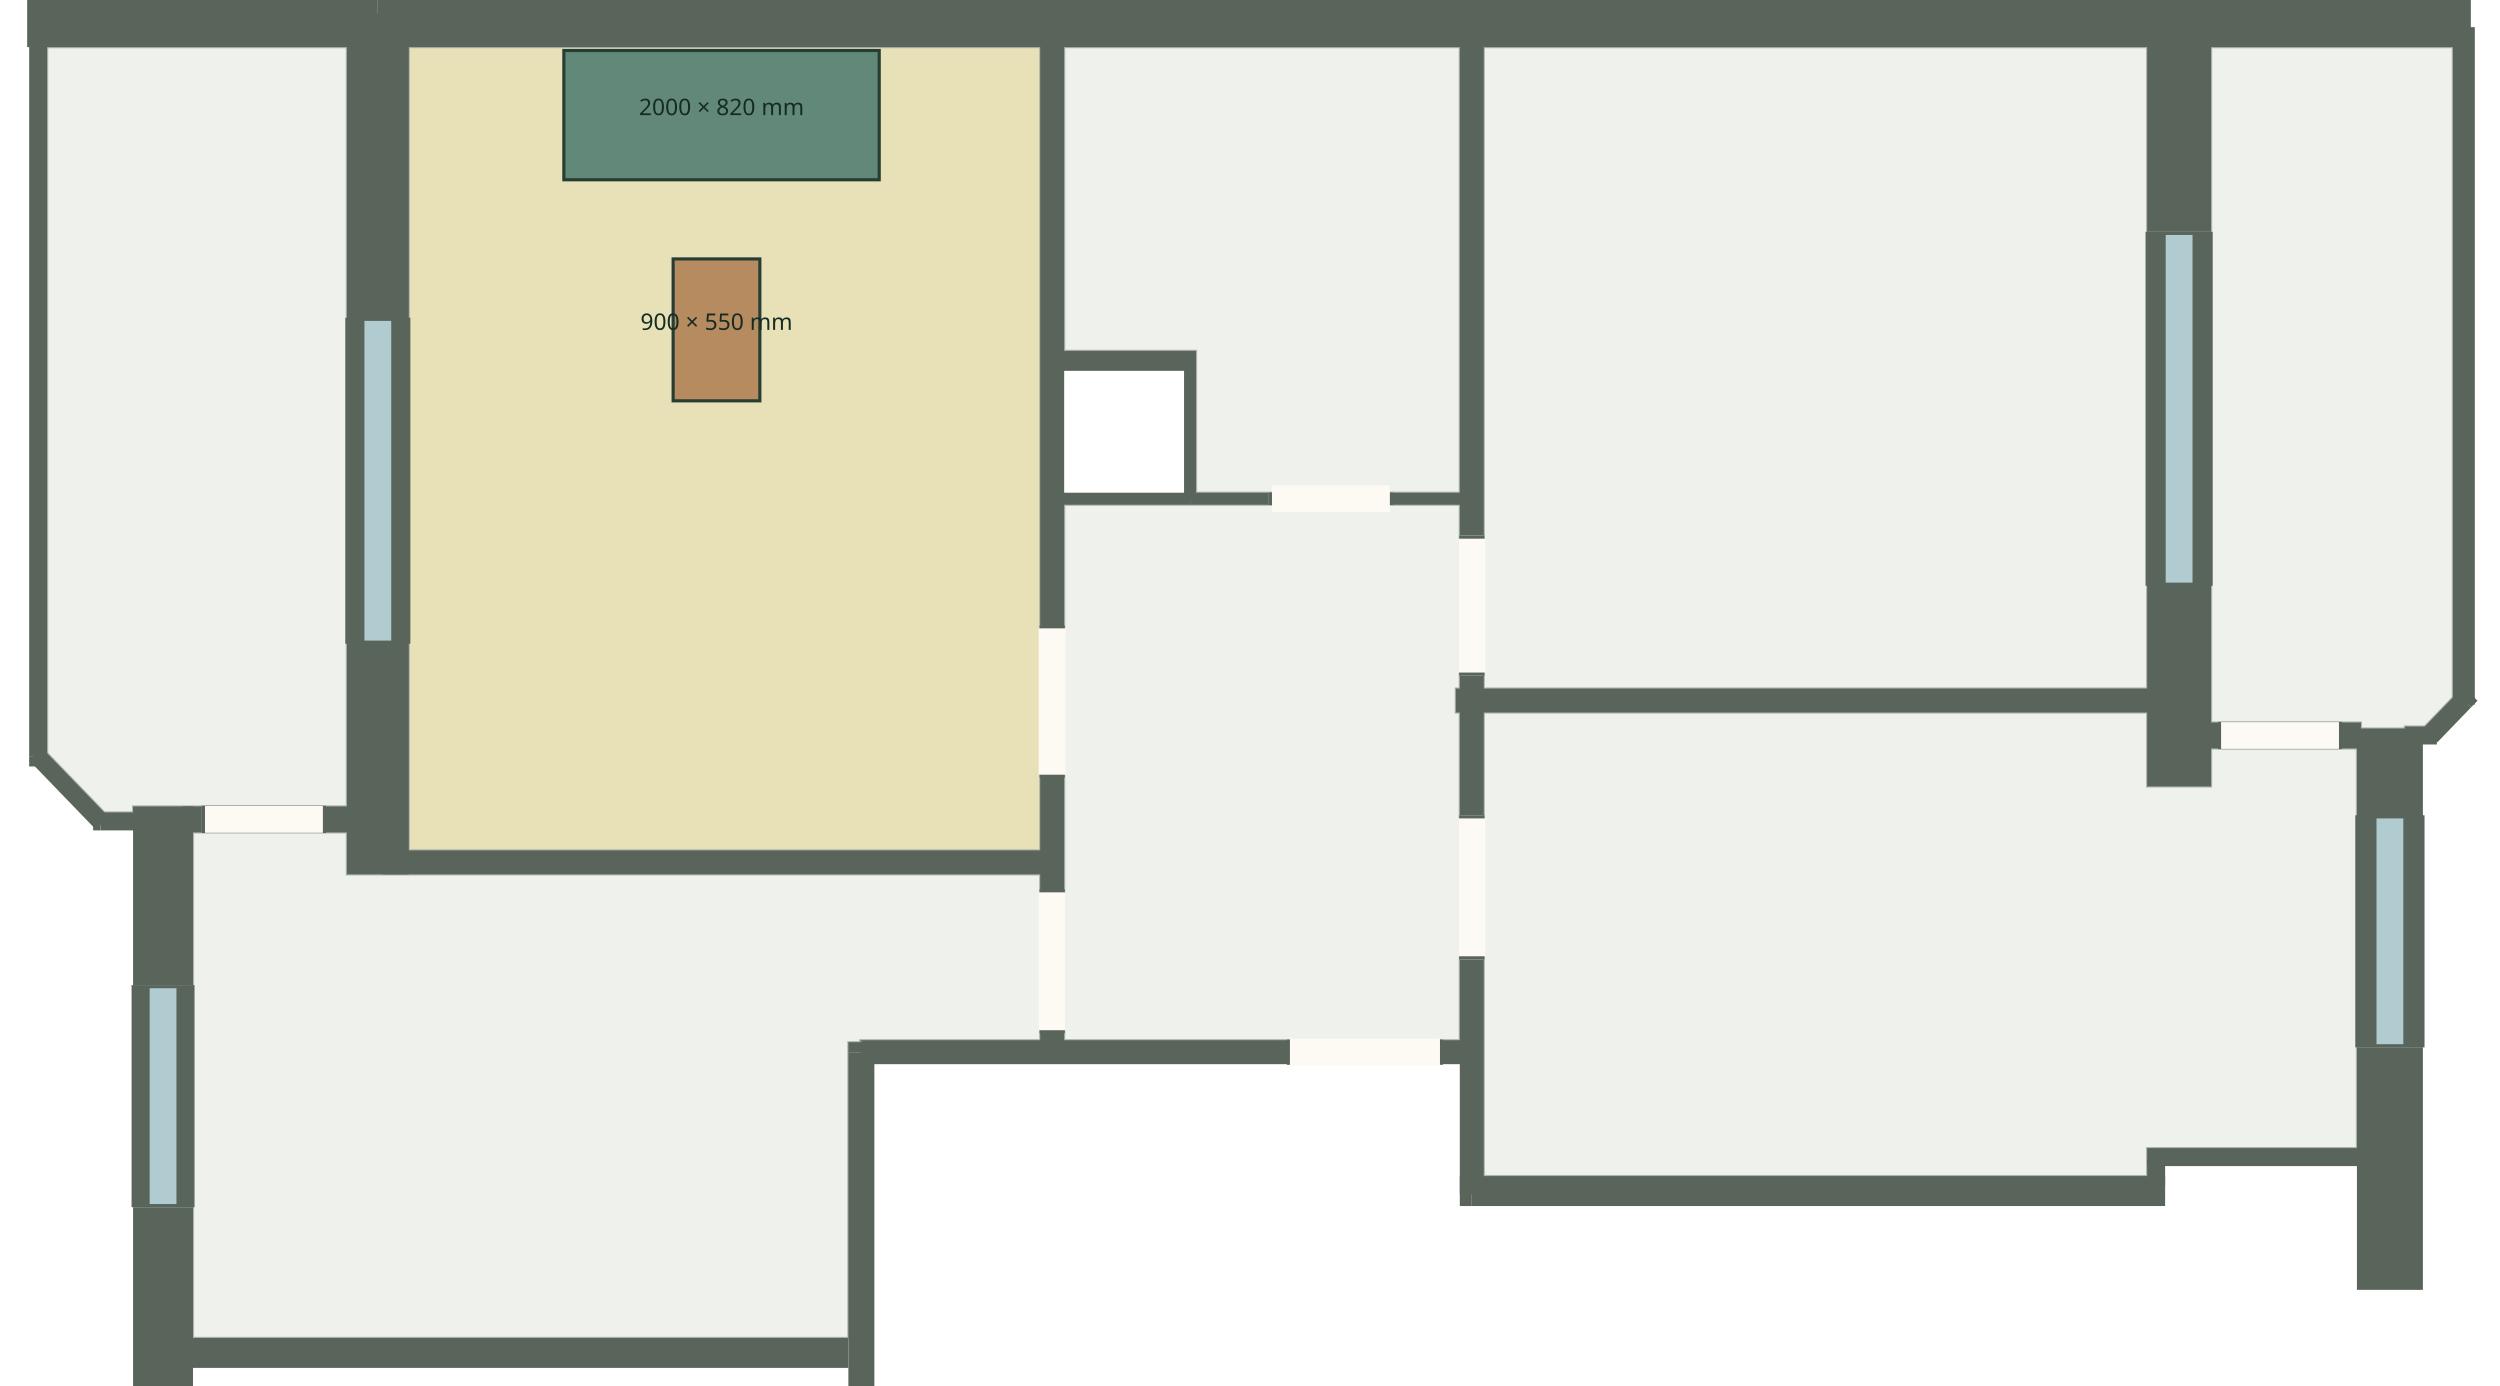
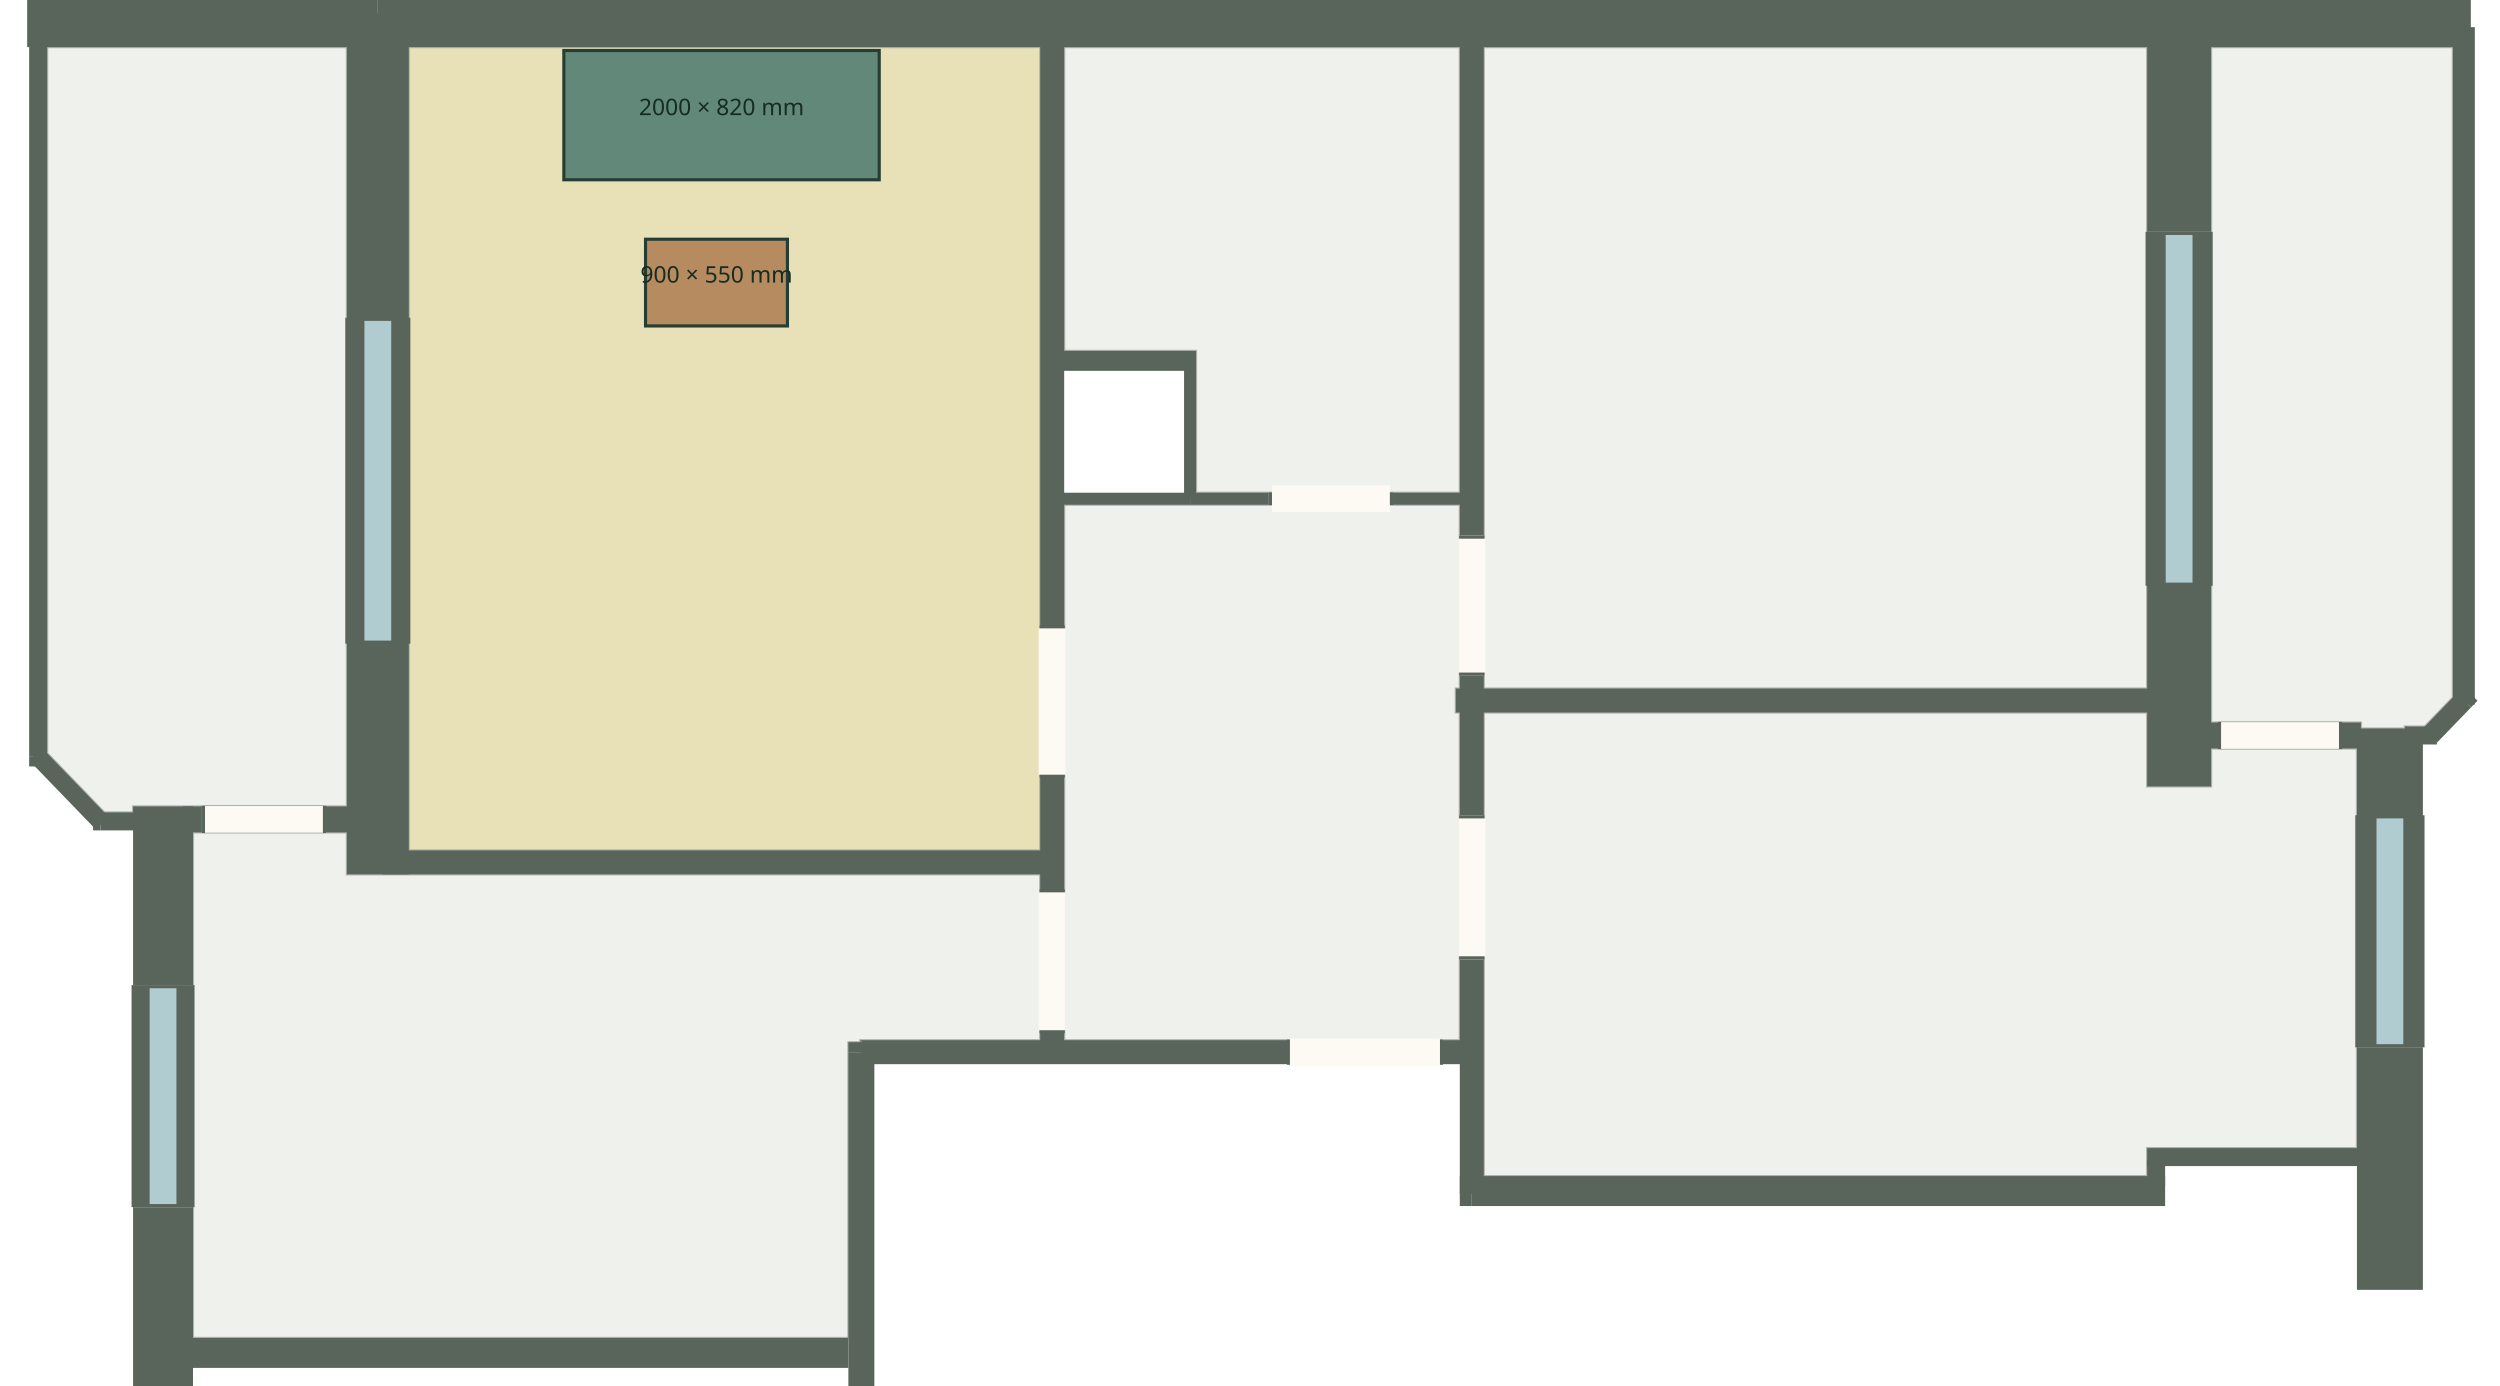
<svg xmlns="http://www.w3.org/2000/svg" viewBox="-300 -300 15855.166 8784.154" role="img">
  <polygon points="5155.530,6296.016 5155.530,6308.688 5079.498,6308.688 5079.498,8184.154 925.061,8184.154 925.061,4980.121 1898.810,4980.121 1898.810,5246.235 6296.016,5246.235 6296.016,6296.016" fill="#eff1ed" stroke="#b0b6af" stroke-width="12" />
  <polygon points="13316.340,-0.000 13316.340,4065.733 9111.214,4065.733 9111.214,-0.000" fill="#eff1ed" stroke="#b0b6af" stroke-width="12" />
  <polygon points="542.899,4851.401 362.091,4851.401 0.000,4476.444 0.000,0.000 1898.810,-0.000 1898.810,4813.384 542.899,4813.384" fill="#eff1ed" stroke="#b0b6af" stroke-width="12" />
  <polygon points="14674.251,4281.158 13723.846,4281.158 13723.846,-0.000 15255.166,-0.000 15255.166,4122.935 15077.897,4306.502 14951.036,4306.502 14951.036,4319.174 14674.251,4319.174" fill="#eff1ed" stroke="#b0b6af" stroke-width="12" />
  <polygon points="7286.437,1924.154 6450.081,1924.154 6450.081,-0.000 8957.150,-0.000 8957.150,2823.870 7286.437,2823.870" fill="#eff1ed" stroke="#b0b6af" stroke-width="12" />
  <polygon points="9111.214,4219.797 13316.340,4219.797 13316.340,4688.664 13723.846,4688.664 13723.846,4447.895 14646.907,4447.895 14646.907,6980.307 13316.340,6980.307 13316.340,7157.716 9111.214,7157.716" fill="#eff1ed" stroke="#b0b6af" stroke-width="12" />
  <polygon points="6450.081,6296.016 6450.081,2901.903 8957.150,2901.903 8957.150,4065.733 8931.806,4065.733 8931.806,4219.797 8957.150,4219.797 8957.150,6296.016" fill="#eff1ed" stroke="#b0b6af" stroke-width="12" />
  <polygon points="2293.644,5092.170 2293.644,-0.000 6296.016,-0.000 6296.016,5092.170" fill="#e8e1b7" stroke="#b0b6af" stroke-width="12" />
  <polyline points="13520.093,-140.393 13520.093,1170.174" fill="none" stroke="#59645b" stroke-width="405.506" />
  <polyline points="13520.093,1170.174 13520.093,4687.664" fill="none" stroke="#59645b" stroke-width="405.506" />
  <polyline points="15366.942,4099.838 15325.862,4142.377" fill="none" stroke="#59645b" stroke-width="126.721" />
  <polyline points="15325.862,4142.377 15111.662,4364.188" fill="none" stroke="#59645b" stroke-width="126.721" />
  <polyline points="-58.024,4560.943 -58.024,4499.888" fill="none" stroke="#59645b" stroke-width="114.049" />
  <polyline points="-58.024,4499.888 -58.024,-127.721" fill="none" stroke="#59645b" stroke-width="114.049" />
  <polyline points="290.457,4909.425 337.461,4909.425" fill="none" stroke="#59645b" stroke-width="114.049" />
  <polyline points="337.461,4909.425 556.571,4909.425" fill="none" stroke="#59645b" stroke-width="114.049" />
  <polyline points="13672.158,4364.526 14673.251,4364.526" fill="none" stroke="#59645b" stroke-width="164.737" />
  <polyline points="6411.065,2862.887 7247.421,2862.887" fill="none" stroke="#59645b" stroke-width="76.032" />
  <polyline points="7247.421,2862.887 7746.975,2862.887" fill="none" stroke="#59645b" stroke-width="76.032" />
  <polyline points="7746.975,2862.887 8534.627,2862.887" fill="none" stroke="#59645b" stroke-width="79.834" />
  <polyline points="8534.627,2862.887 9021.510,2862.887" fill="none" stroke="#59645b" stroke-width="76.032" />
  <polyline points="13374.364,7222.077 13374.364,7057.340" fill="none" stroke="#59645b" stroke-width="114.049" />
  <polyline points="5162.866,9084.154 5162.866,6373.048" fill="none" stroke="#59645b" stroke-width="164.737" />
  <polyline points="5162.866,6373.048 5162.866,6309.688" fill="none" stroke="#59645b" stroke-width="164.737" />
  <polyline points="7285.437,1988.514 6423.737,1988.514" fill="none" stroke="#59645b" stroke-width="126.721" />
  <polyline points="2096.227,5245.235 2096.227,-210.089" fill="none" stroke="#59645b" stroke-width="392.834" />
  <polyline points="2096.227,-210.089 2096.227,-216.425" fill="none" stroke="#59645b" stroke-width="392.834" />
  <polyline points="860.700,4896.753 980.093,4896.753" fill="none" stroke="#59645b" stroke-width="164.737" />
  <polyline points="980.093,4896.753 1925.154,4896.753" fill="none" stroke="#59645b" stroke-width="164.737" />
  <polyline points="7247.421,2013.858 7247.421,2862.887" fill="none" stroke="#59645b" stroke-width="76.032" />
  <polyline points="14685.923,7038.332 13317.340,7038.332" fill="none" stroke="#59645b" stroke-width="114.049" />
  <polyline points="348.503,4920.860 337.461,4909.425" fill="none" stroke="#59645b" stroke-width="114.049" />
  <polyline points="337.461,4909.425 -58.024,4499.888" fill="none" stroke="#59645b" stroke-width="114.049" />
  <polyline points="-58.024,4499.888 -74.029,4483.315" fill="none" stroke="#59645b" stroke-width="114.049" />
  <polyline points="8958.150,7253.757 9034.182,7253.757" fill="none" stroke="#59645b" stroke-width="190.081" />
  <polyline points="9034.182,7253.757 13431.388,7253.757" fill="none" stroke="#59645b" stroke-width="190.081" />
  <polyline points="8996.166,6373.048 8801.118,6373.048" fill="none" stroke="#59645b" stroke-width="152.065" />
  <polyline points="8801.118,6373.048 5162.866,6373.048" fill="none" stroke="#59645b" stroke-width="152.065" />
  <polyline points="5162.866,6373.048 5156.530,6373.048" fill="none" stroke="#59645b" stroke-width="152.065" />
  <polyline points="14856.996,4320.174 14856.996,6342.360" fill="none" stroke="#59645b" stroke-width="418.178" />
  <polyline points="14856.996,6342.360 14856.996,7880.307" fill="none" stroke="#59645b" stroke-width="418.178" />
  <polyline points="2127.907,5169.202 6347.704,5169.202" fill="none" stroke="#59645b" stroke-width="152.065" />
  <polyline points="6373.048,-203.753 6373.048,4338.224" fill="none" stroke="#59645b" stroke-width="152.065" />
  <polyline points="6373.048,4338.224 6373.048,6322.360" fill="none" stroke="#59645b" stroke-width="152.065" />
  <polyline points="9034.182,-102.377 9034.182,3096.328" fill="none" stroke="#59645b" stroke-width="152.065" />
  <polyline points="9034.182,3096.328 9034.182,3985.356" fill="none" stroke="#59645b" stroke-width="159.668" />
  <polyline points="9034.182,3985.356 9034.182,4142.765" fill="none" stroke="#59645b" stroke-width="152.065" />
  <polyline points="9034.182,4142.765 9034.182,4870.417" fill="none" stroke="#59645b" stroke-width="152.065" />
  <polyline points="9034.182,4870.417 9034.182,5784.789" fill="none" stroke="#59645b" stroke-width="159.668" />
  <polyline points="9034.182,5784.789 9034.182,7253.757" fill="none" stroke="#59645b" stroke-width="152.065" />
  <polyline points="9034.182,7253.757 9034.182,7272.765" fill="none" stroke="#59645b" stroke-width="152.065" />
  <polyline points="873.372,8280.194 5080.498,8280.194" fill="none" stroke="#59645b" stroke-width="190.081" />
  <polyline points="-127.721,-210.089 2096.227,-210.089" fill="none" stroke="#59645b" stroke-width="418.178" />
  <polyline points="2096.227,-210.089 15370.214,-210.089" fill="none" stroke="#59645b" stroke-width="418.178" />
  <polyline points="14952.036,4364.526 15154.789,4364.526" fill="none" stroke="#59645b" stroke-width="114.049" />
  <polyline points="15325.862,4168.109 15325.862,4142.377" fill="none" stroke="#59645b" stroke-width="139.393" />
  <polyline points="15325.862,4142.377 15325.862,-127.721" fill="none" stroke="#59645b" stroke-width="139.393" />
  <polyline points="733.980,9084.154 733.980,7356.125" fill="none" stroke="#59645b" stroke-width="380.162" />
  <polyline points="733.980,7356.125 733.980,5947.542" fill="none" stroke="#59645b" stroke-width="399.17" />
  <polyline points="733.980,5947.542 733.980,4814.385" fill="none" stroke="#59645b" stroke-width="380.162" />
  <polyline points="13368.028,4142.765 9034.182,4142.765" fill="none" stroke="#59645b" stroke-width="152.065" />
  <polyline points="9034.182,4142.765 8932.806,4142.765" fill="none" stroke="#59645b" stroke-width="152.065" />
  <polyline points="7861.024,6373.048 8801.118,6373.048" fill="none" stroke="#59645b" stroke-width="159.668" />
  <polyline points="8801.118,6373.048 8851.429,6373.048" fill="none" stroke="#59645b" stroke-width="159.668" />
  <polyline points="13766.206,4364.526 14553.858,4364.526" fill="none" stroke="#59645b" stroke-width="172.974" />
  <polyline points="2096.227,3782.603 2096.227,1715.073" fill="none" stroke="#59645b" stroke-width="412.476" />
  <polyline points="1767.745,4896.753 980.093,4896.753" fill="none" stroke="#59645b" stroke-width="172.974" />
  <polyline points="14856.996,4870.417 14856.996,6342.360" fill="none" stroke="#59645b" stroke-width="439.087" />
  <polyline points="13520.093,1170.174 13520.093,3415.113" fill="none" stroke="#59645b" stroke-width="425.781" />
  <polyline points="6373.048,3666.571 6373.048,4338.224" fill="none" stroke="#59645b" stroke-width="159.668" />
  <polyline points="6373.048,4338.224 6373.048,4631.631" fill="none" stroke="#59645b" stroke-width="159.668" />
  <polyline points="6373.048,5339.283 6373.048,6253.656" fill="none" stroke="#59645b" stroke-width="159.668" />
  <polyline points="7881.024,6373.048 8831.429,6373.048" stroke="#fcfaf2" stroke-width="170" />
  <polyline points="7881.024,6373.048 8831.429,6373.048" stroke="#fcfaf2" stroke-width="170" />
  <polyline points="13786.206,4364.526 14533.858,4364.526" stroke="#fcfaf2" stroke-width="170" />
  <polyline points="2096.227,3762.603 2096.227,1735.073" stroke="#b0ccd0" stroke-width="170" />
  <polyline points="1747.745,4896.753 1000.093,4896.753" stroke="#fcfaf2" stroke-width="170" />
  <polyline points="14856.996,4890.417 14856.996,6322.360" stroke="#b0ccd0" stroke-width="170" />
  <polyline points="13520.093,1190.174 13520.093,3395.113" stroke="#b0ccd0" stroke-width="170" />
  <polyline points="6373.048,3686.571 6373.048,4611.631" stroke="#fcfaf2" stroke-width="170" />
  <polyline points="6373.048,3686.571 6373.048,4611.631" stroke="#fcfaf2" stroke-width="170" />
  <polyline points="7766.975,2862.887 8514.627,2862.887" stroke="#fcfaf2" stroke-width="170" />
  <polyline points="9034.182,3116.328 9034.182,3965.356" stroke="#fcfaf2" stroke-width="170" />
  <polyline points="733.980,7336.125 733.980,5967.542" stroke="#b0ccd0" stroke-width="170" />
  <polyline points="6373.048,5359.283 6373.048,6233.656" stroke="#fcfaf2" stroke-width="170" />
  <polyline points="9034.182,4890.417 9034.182,5764.789" stroke="#fcfaf2" stroke-width="170" />
  <polygon points="3276.000,20.154 5276.000,20.154 5276.000,840.154 3276.000,840.154" fill="#628879" stroke="#263d34" stroke-width="20" />
  <text x="4276" y="430.154" text-anchor="middle" font-family="sans-serif" font-size="145" fill="#152c23">2000 × 820 mm</text>
-   <polygon points="3969.000,2242.154 3969.000,1342.154 4519.000,1342.154 4519.000,2242.154" fill="#b68b60" stroke="#263d34" stroke-width="20" />
-   <text x="4244" y="1792.154" text-anchor="middle" font-family="sans-serif" font-size="145" fill="#152c23">900 × 550 mm</text>
+   <polygon points="3794.000,1217.154 4694.000,1217.154 4694.000,1767.154 3794.000,1767.154" fill="#b68b60" stroke="#263d34" stroke-width="20" />
+   <text x="4244" y="1492.154" text-anchor="middle" font-family="sans-serif" font-size="145" fill="#152c23">900 × 550 mm</text>
</svg>
